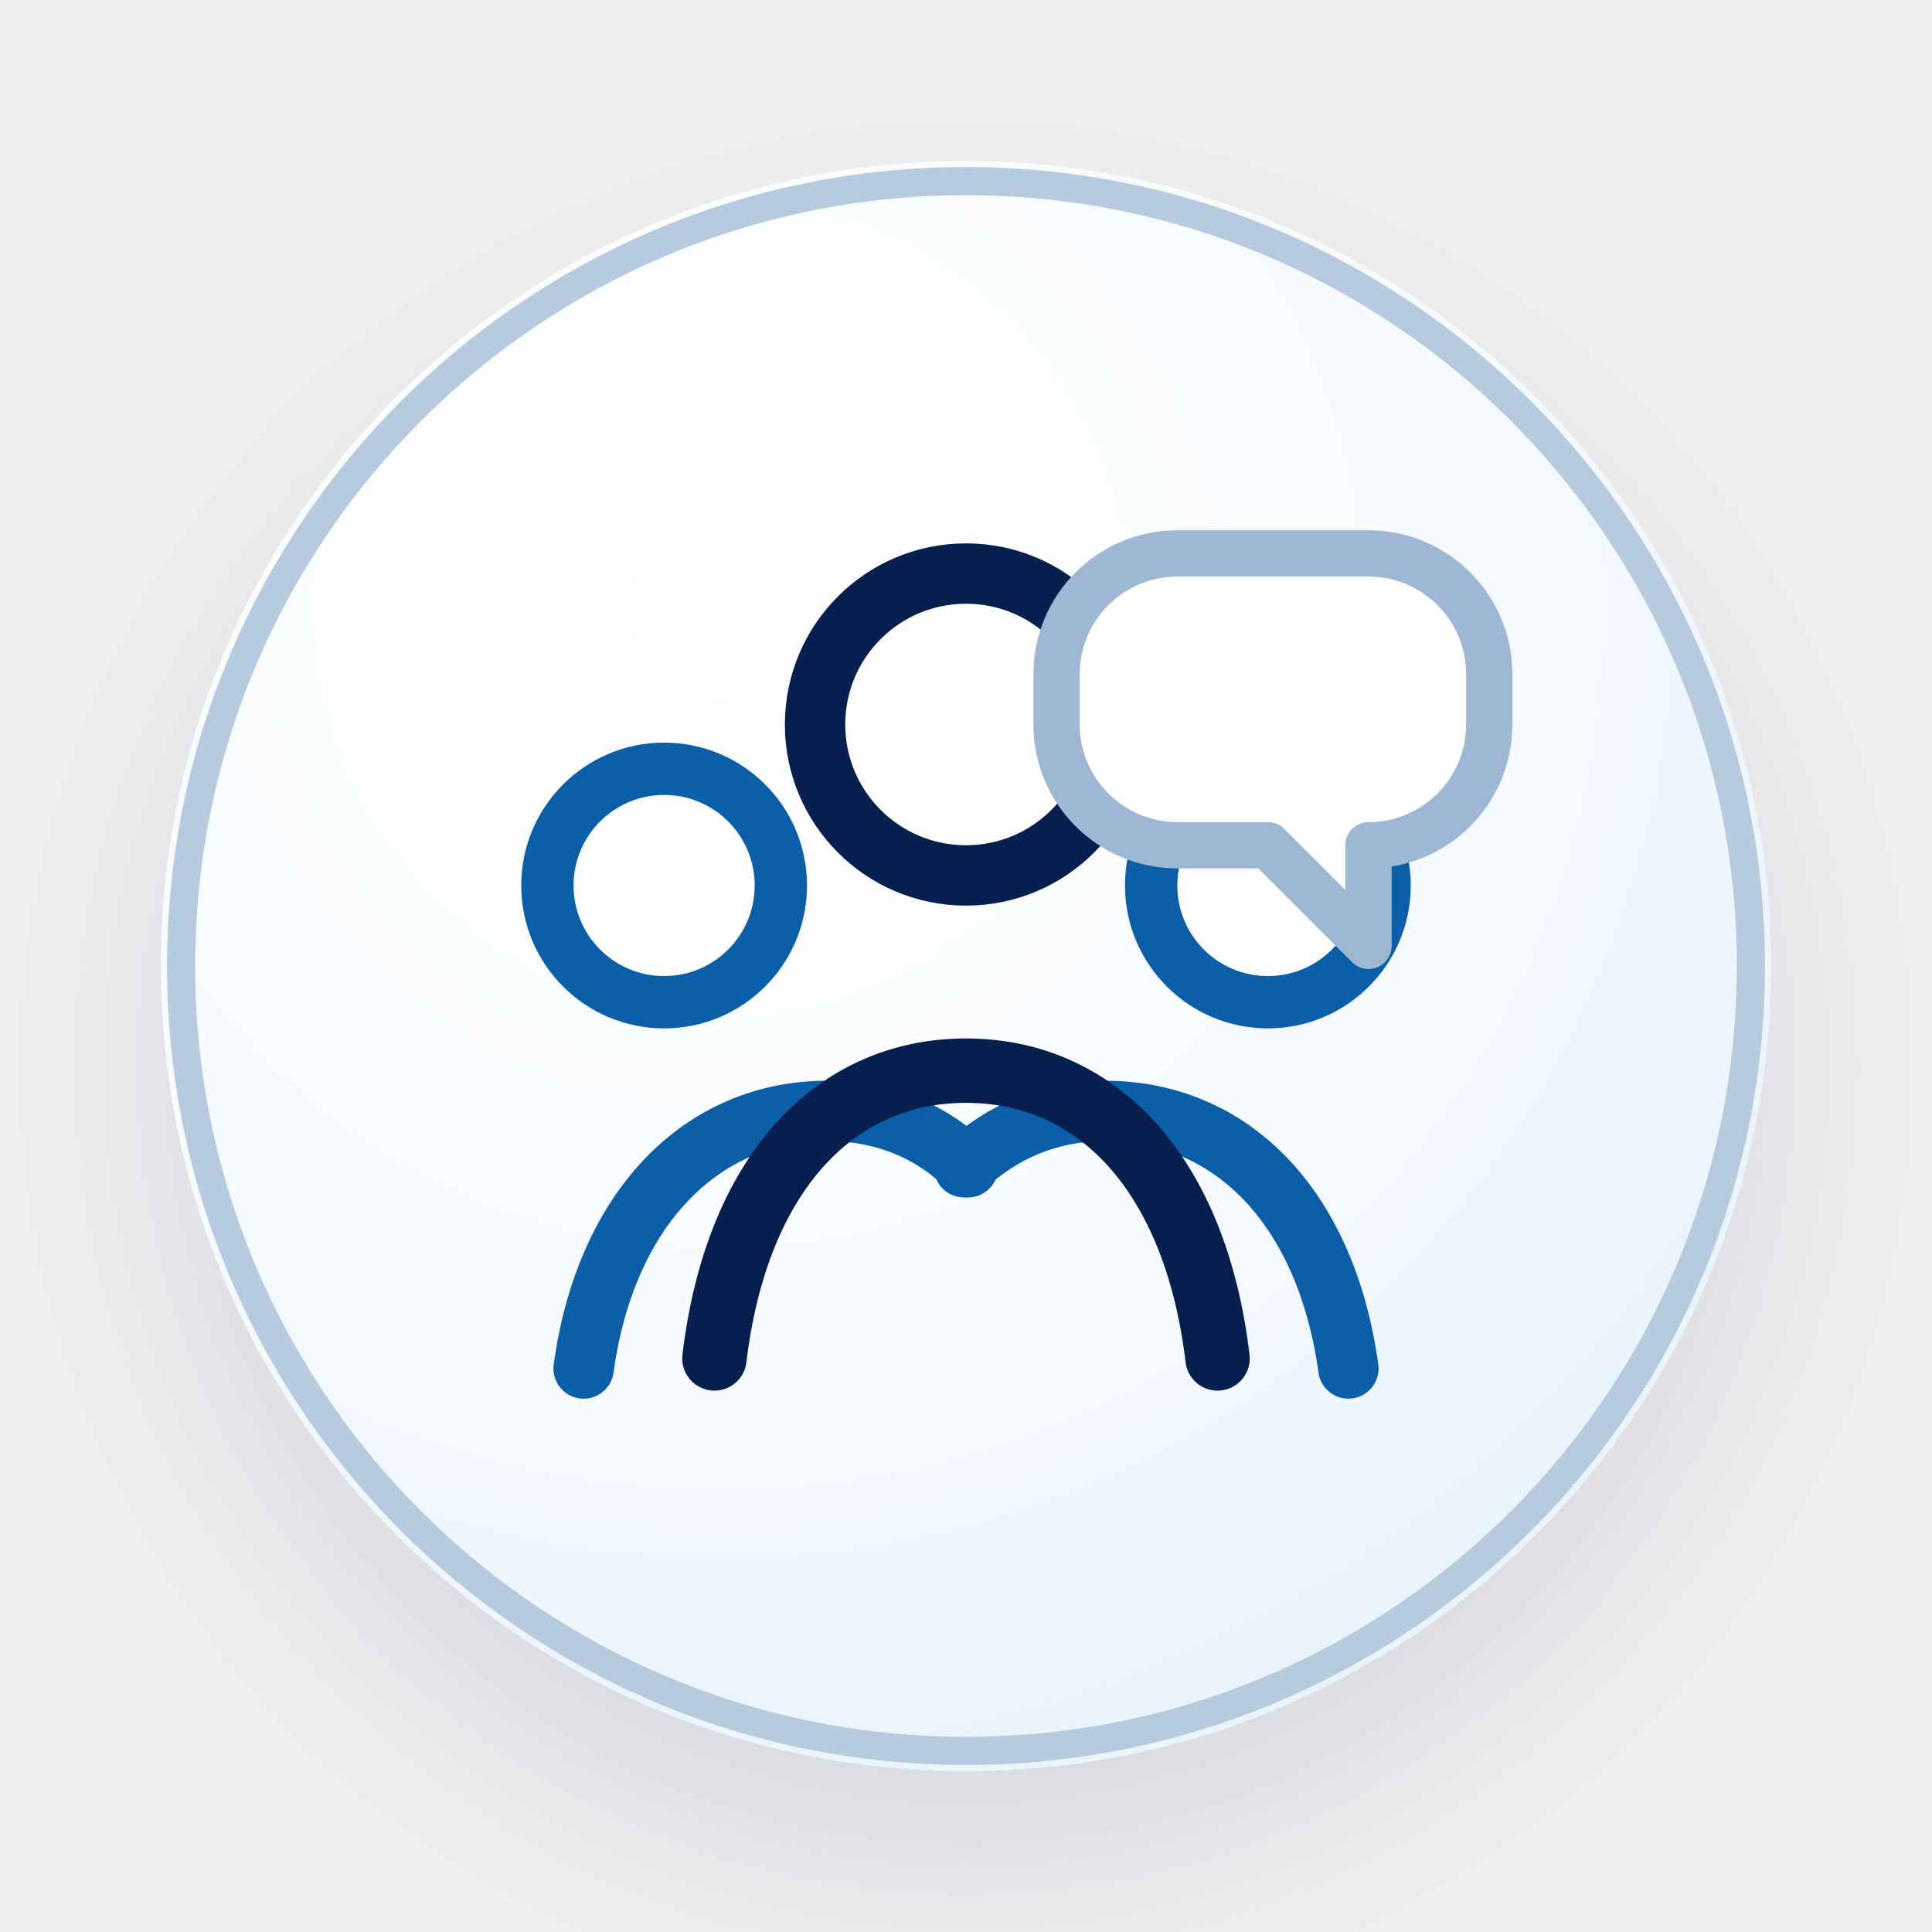
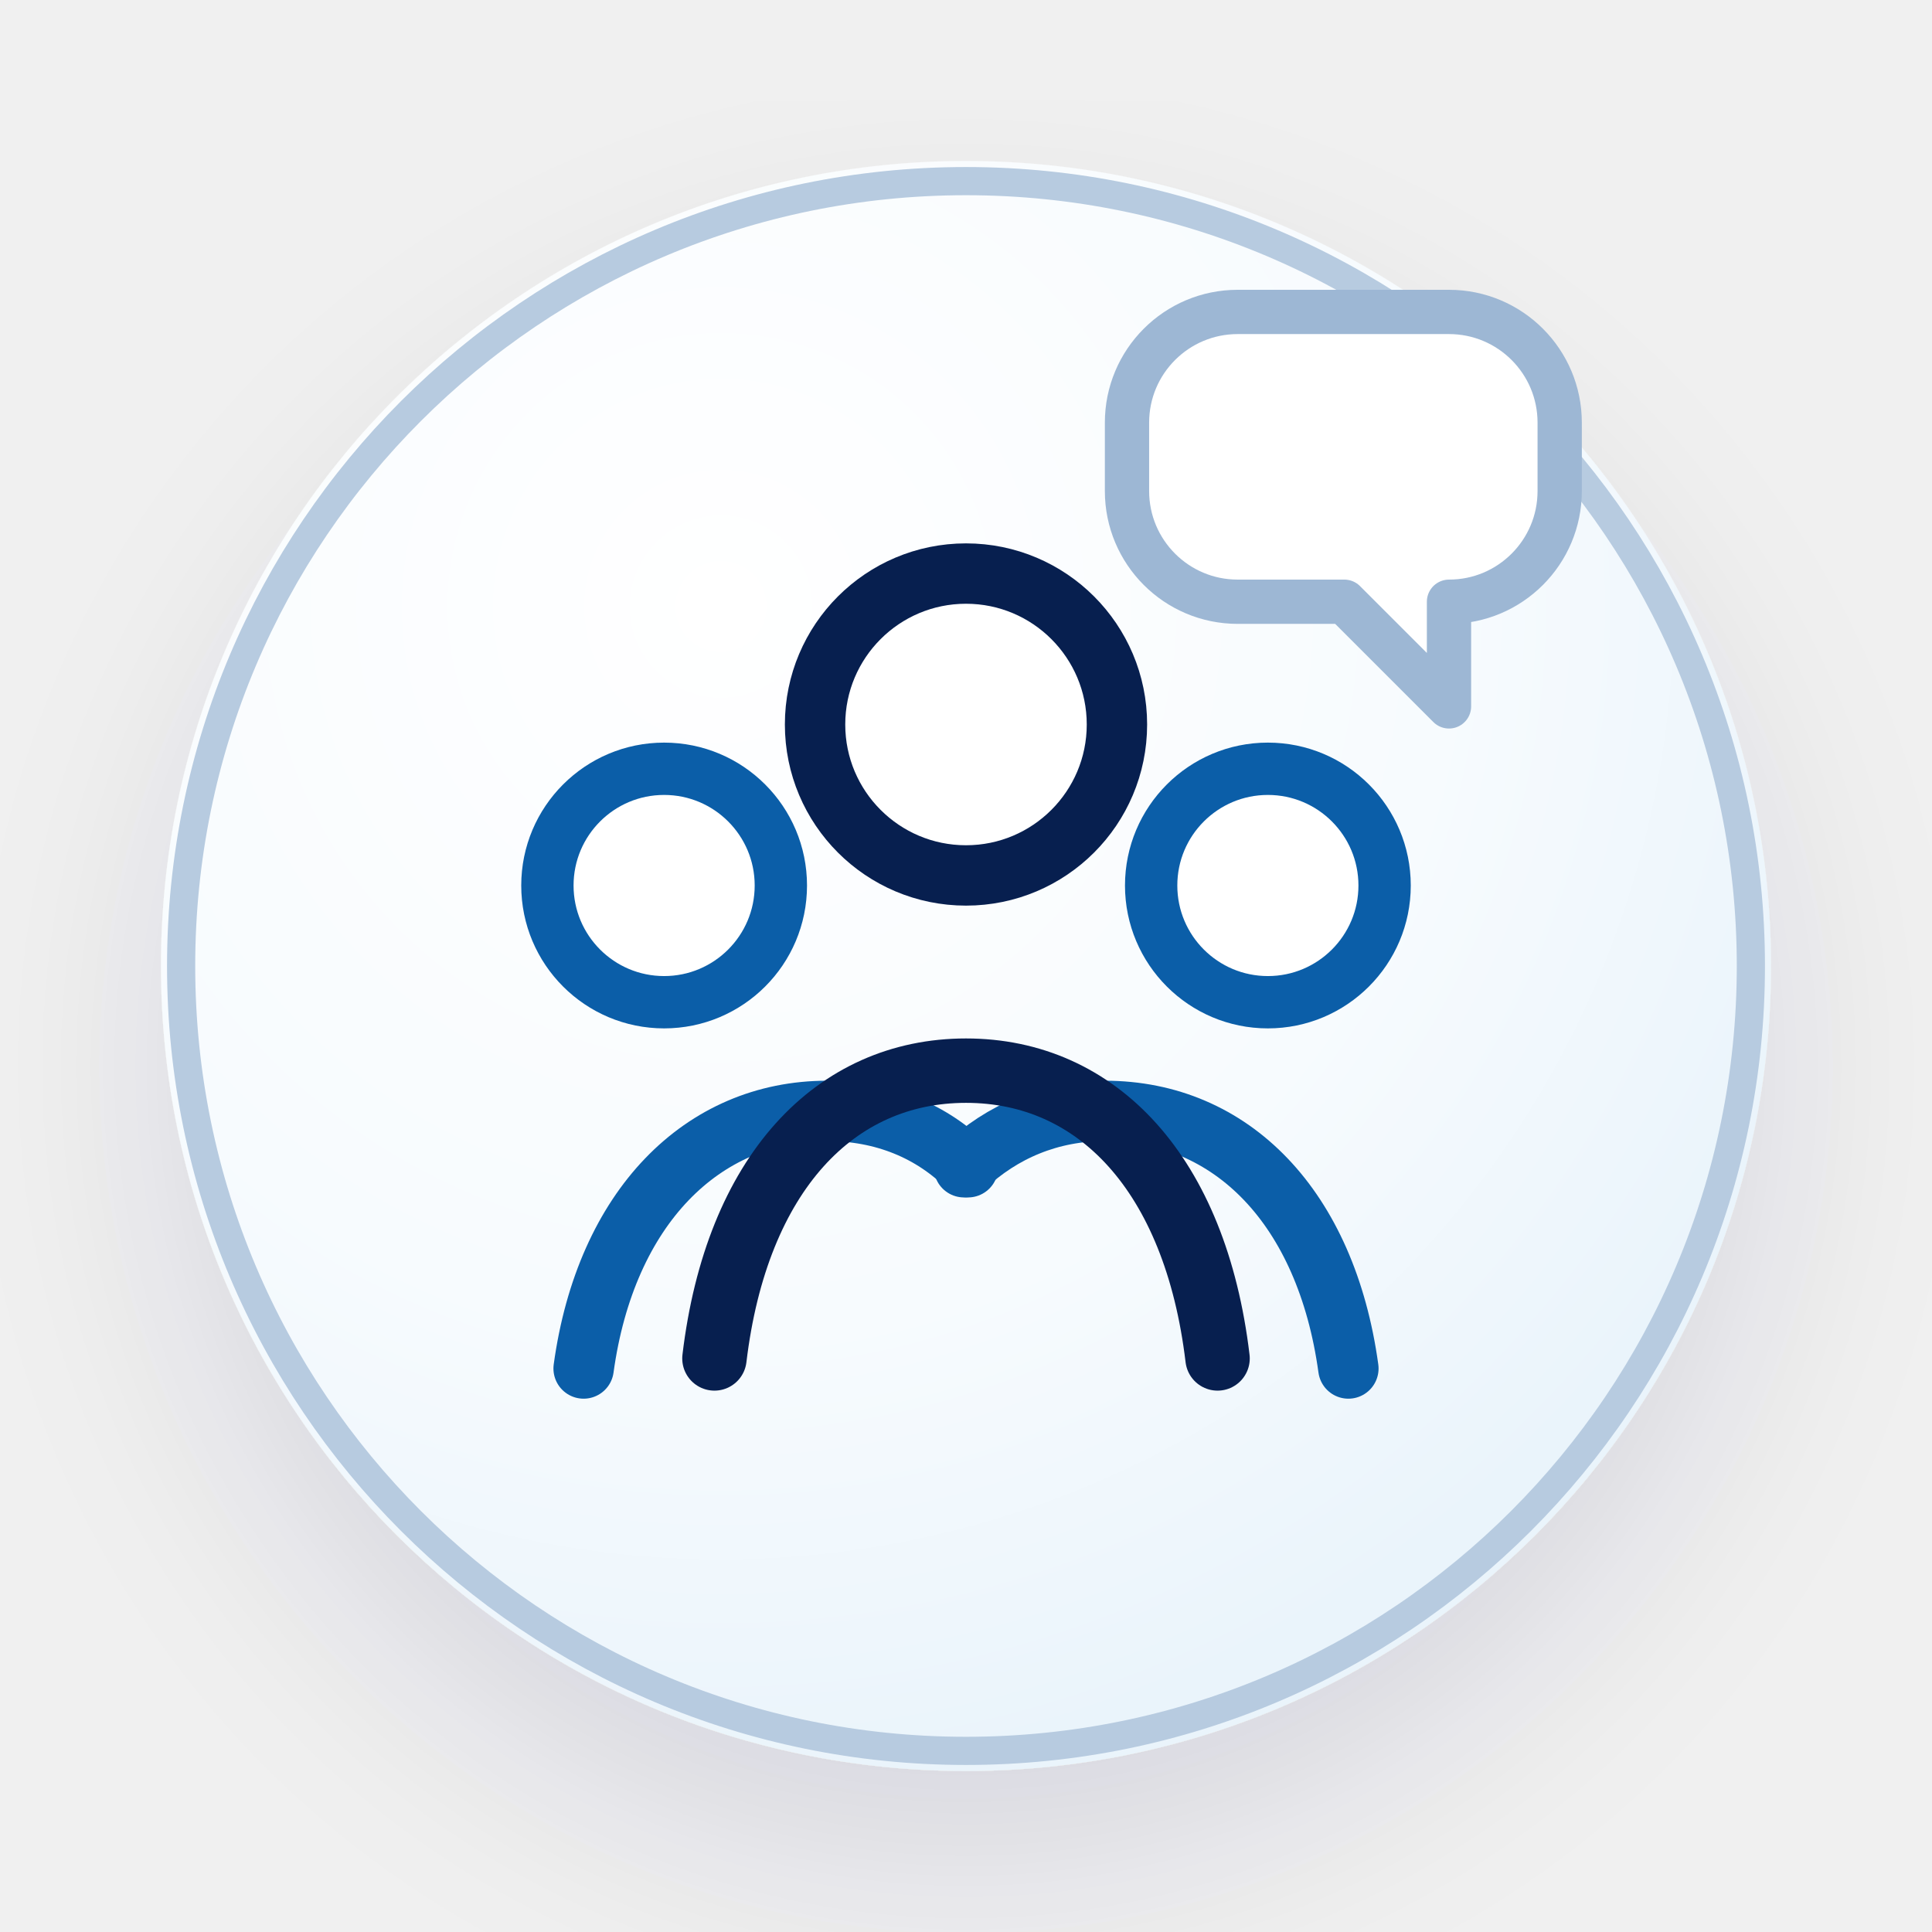
<svg xmlns="http://www.w3.org/2000/svg" viewBox="0 0 96 96" role="img" aria-labelledby="title desc">
  <defs>
    <radialGradient id="bg" cx="35%" cy="28%" r="72%">
      <stop offset="0%" stop-color="#FFFFFF" />
      <stop offset="62%" stop-color="#F7FBFE" />
      <stop offset="100%" stop-color="#EAF4FB" />
    </radialGradient>
    <filter id="softShadow" x="-20%" y="-20%" width="140%" height="140%">
      <feDropShadow dx="0" dy="5" stdDeviation="5" flood-color="#071F4F" flood-opacity="0.10" />
    </filter>
  </defs>
  <circle cx="48" cy="48" r="40" fill="url(#bg)" filter="url(#softShadow)" />
  <circle cx="48" cy="48" r="39" fill="none" stroke="#B7CBE0" stroke-width="1.4" />
  <path d="M29 68c1.1-8 5.9-12.8 12.1-12.8 2.8 0 5.2 1 7 2.8" fill="none" stroke="#0B5EA8" stroke-width="3" stroke-linecap="round" />
  <path d="M47.9 58c1.9-1.8 4.3-2.8 7-2.8 6.3 0 11 4.8 12.1 12.8" fill="none" stroke="#0B5EA8" stroke-width="3" stroke-linecap="round" />
  <path d="M35.5 67.5c1.1-9.2 6-14.3 12.5-14.3s11.4 5.1 12.5 14.3" fill="none" stroke="#071F4F" stroke-width="3.2" stroke-linecap="round" />
  <circle cx="48" cy="36" r="7.5" fill="#FFFFFF" stroke="#071F4F" stroke-width="3" />
  <circle cx="33" cy="44" r="5.8" fill="#FFFFFF" stroke="#0B5EA8" stroke-width="2.6" />
  <circle cx="63" cy="44" r="5.8" fill="#FFFFFF" stroke="#0B5EA8" stroke-width="2.6" />
-   <path d="M68 27.5h-9.5a6 6 0 0 0-6 6v2.5a6 6 0 0 0 6 6h4.5l5 5v-5a6 6 0 0 0 6-6v-2.5a6 6 0 0 0-6-6Z" fill="#FFFFFF" stroke="#9DB7D4" stroke-width="2.3" stroke-linejoin="round" />
+   <path d="M72 15.5H61.5A5.5 5.5 0 0 0 56 21v3.4a5.5 5.5 0 0 0 5.5 5.5h5.3l5.2 5.2v-5.2a5.5 5.5 0 0 0 5.5-5.5V21a5.5 5.5 0 0 0-5.5-5.5Z" fill="#FFFFFF" stroke="#9DB7D4" stroke-width="2.2" stroke-linejoin="round" />
</svg>
